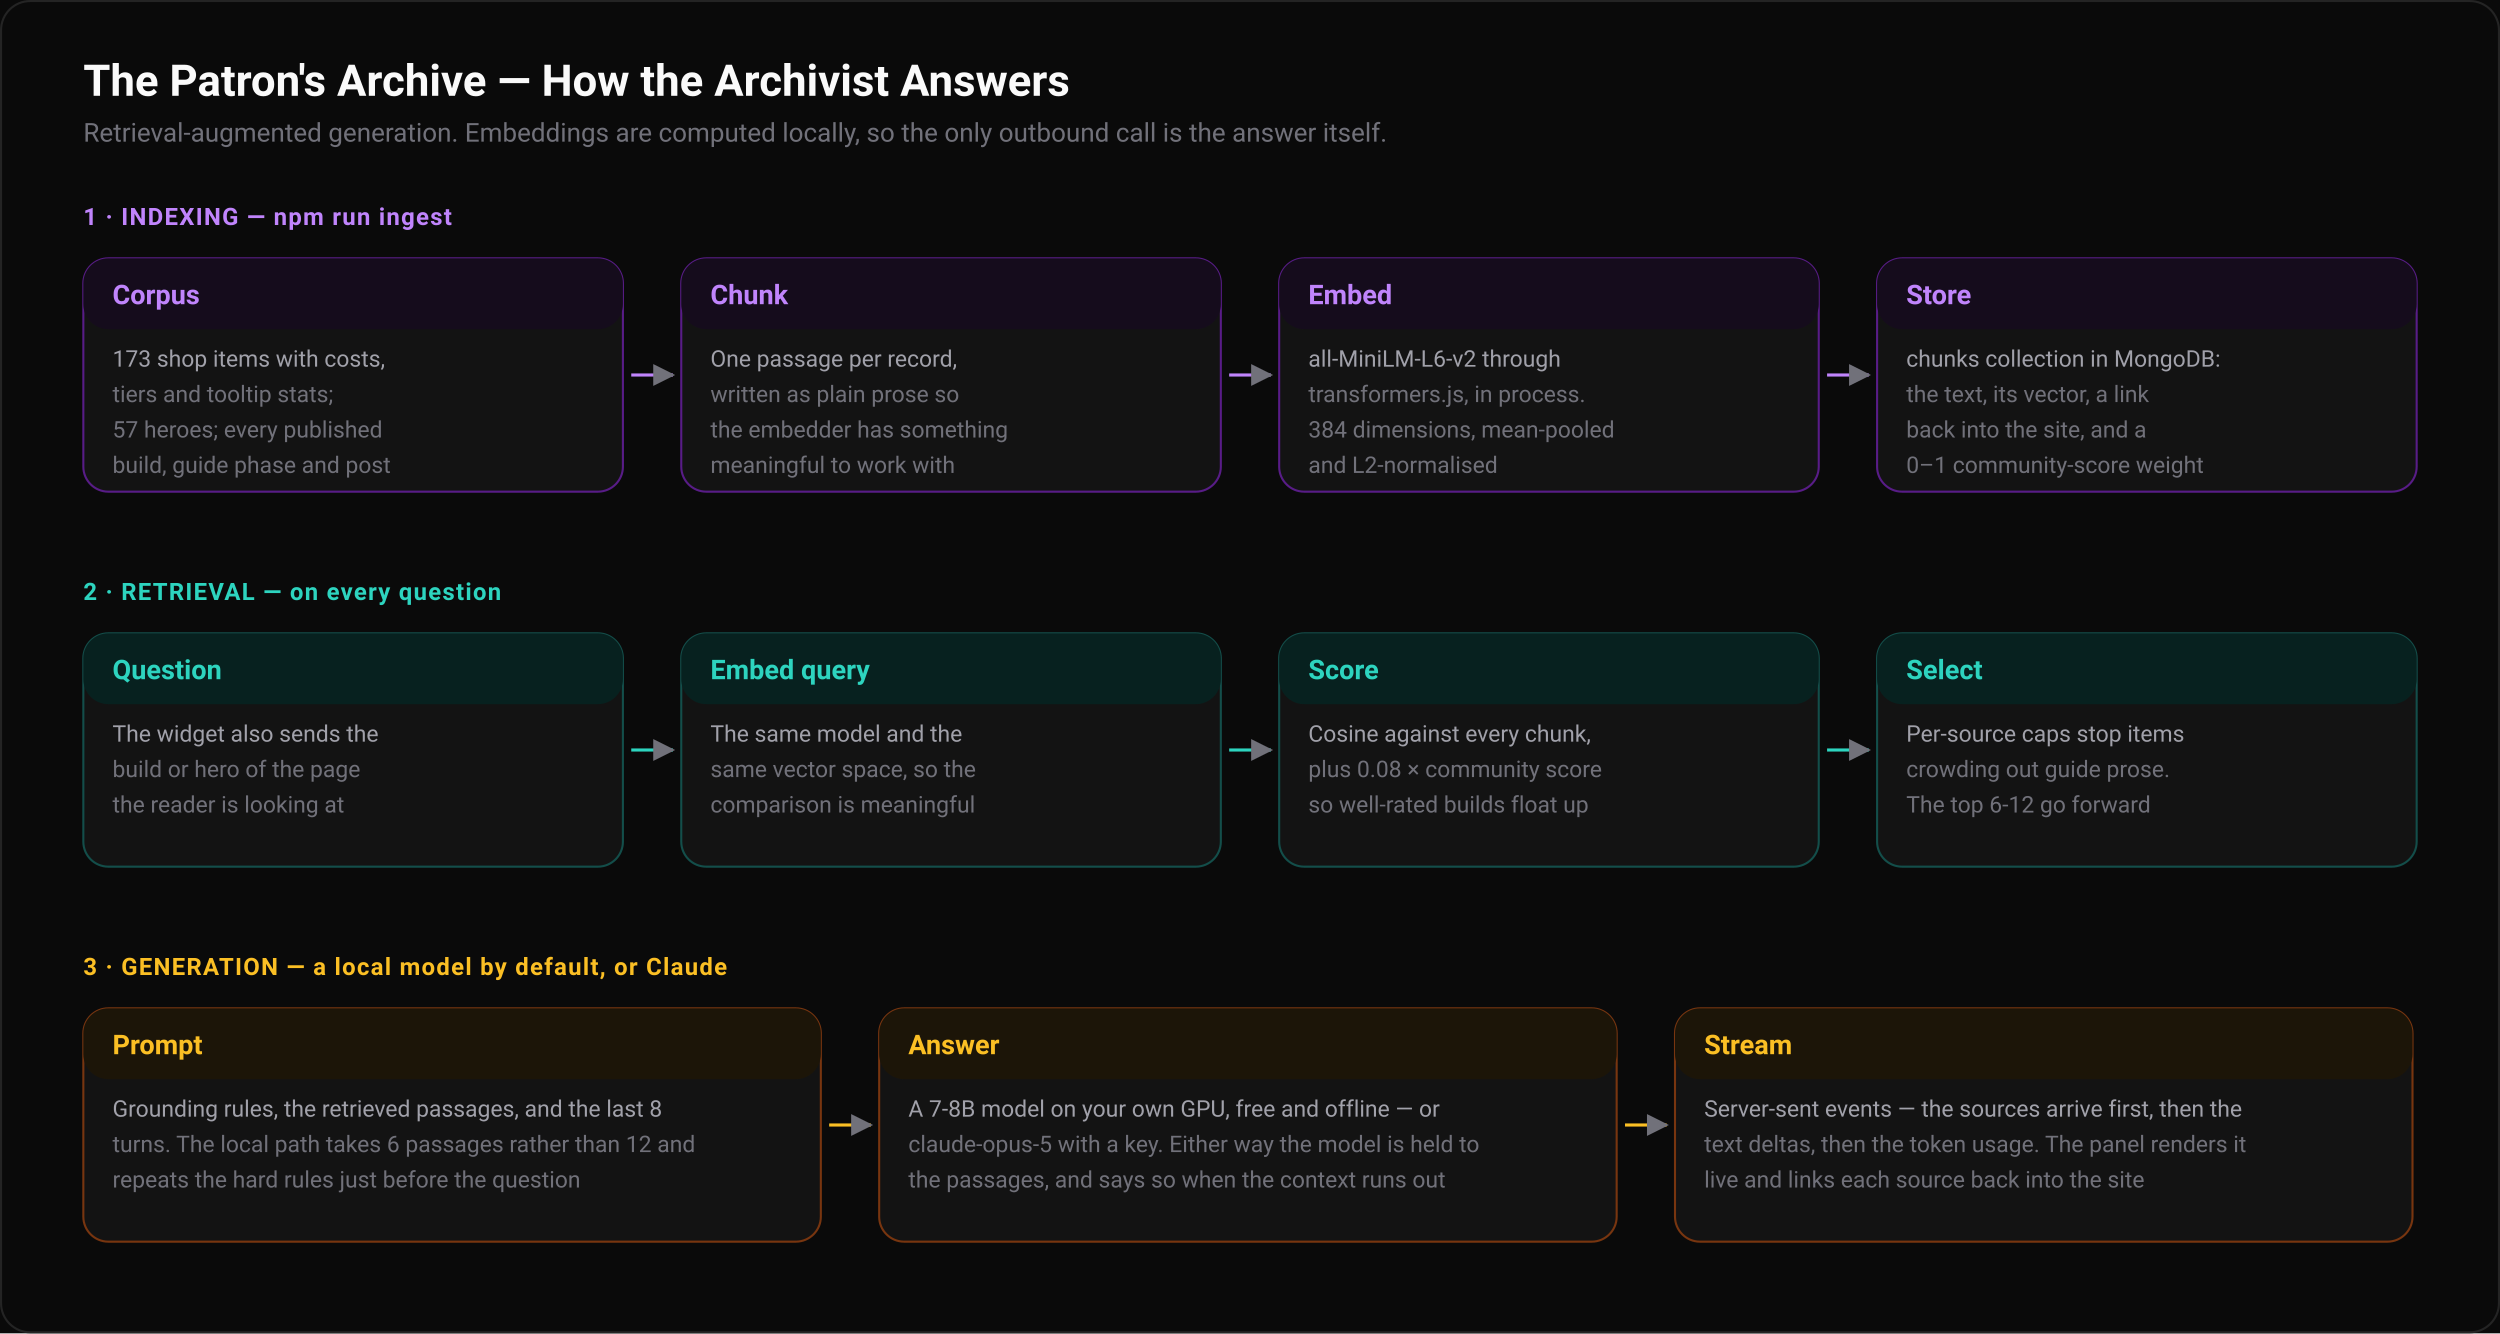
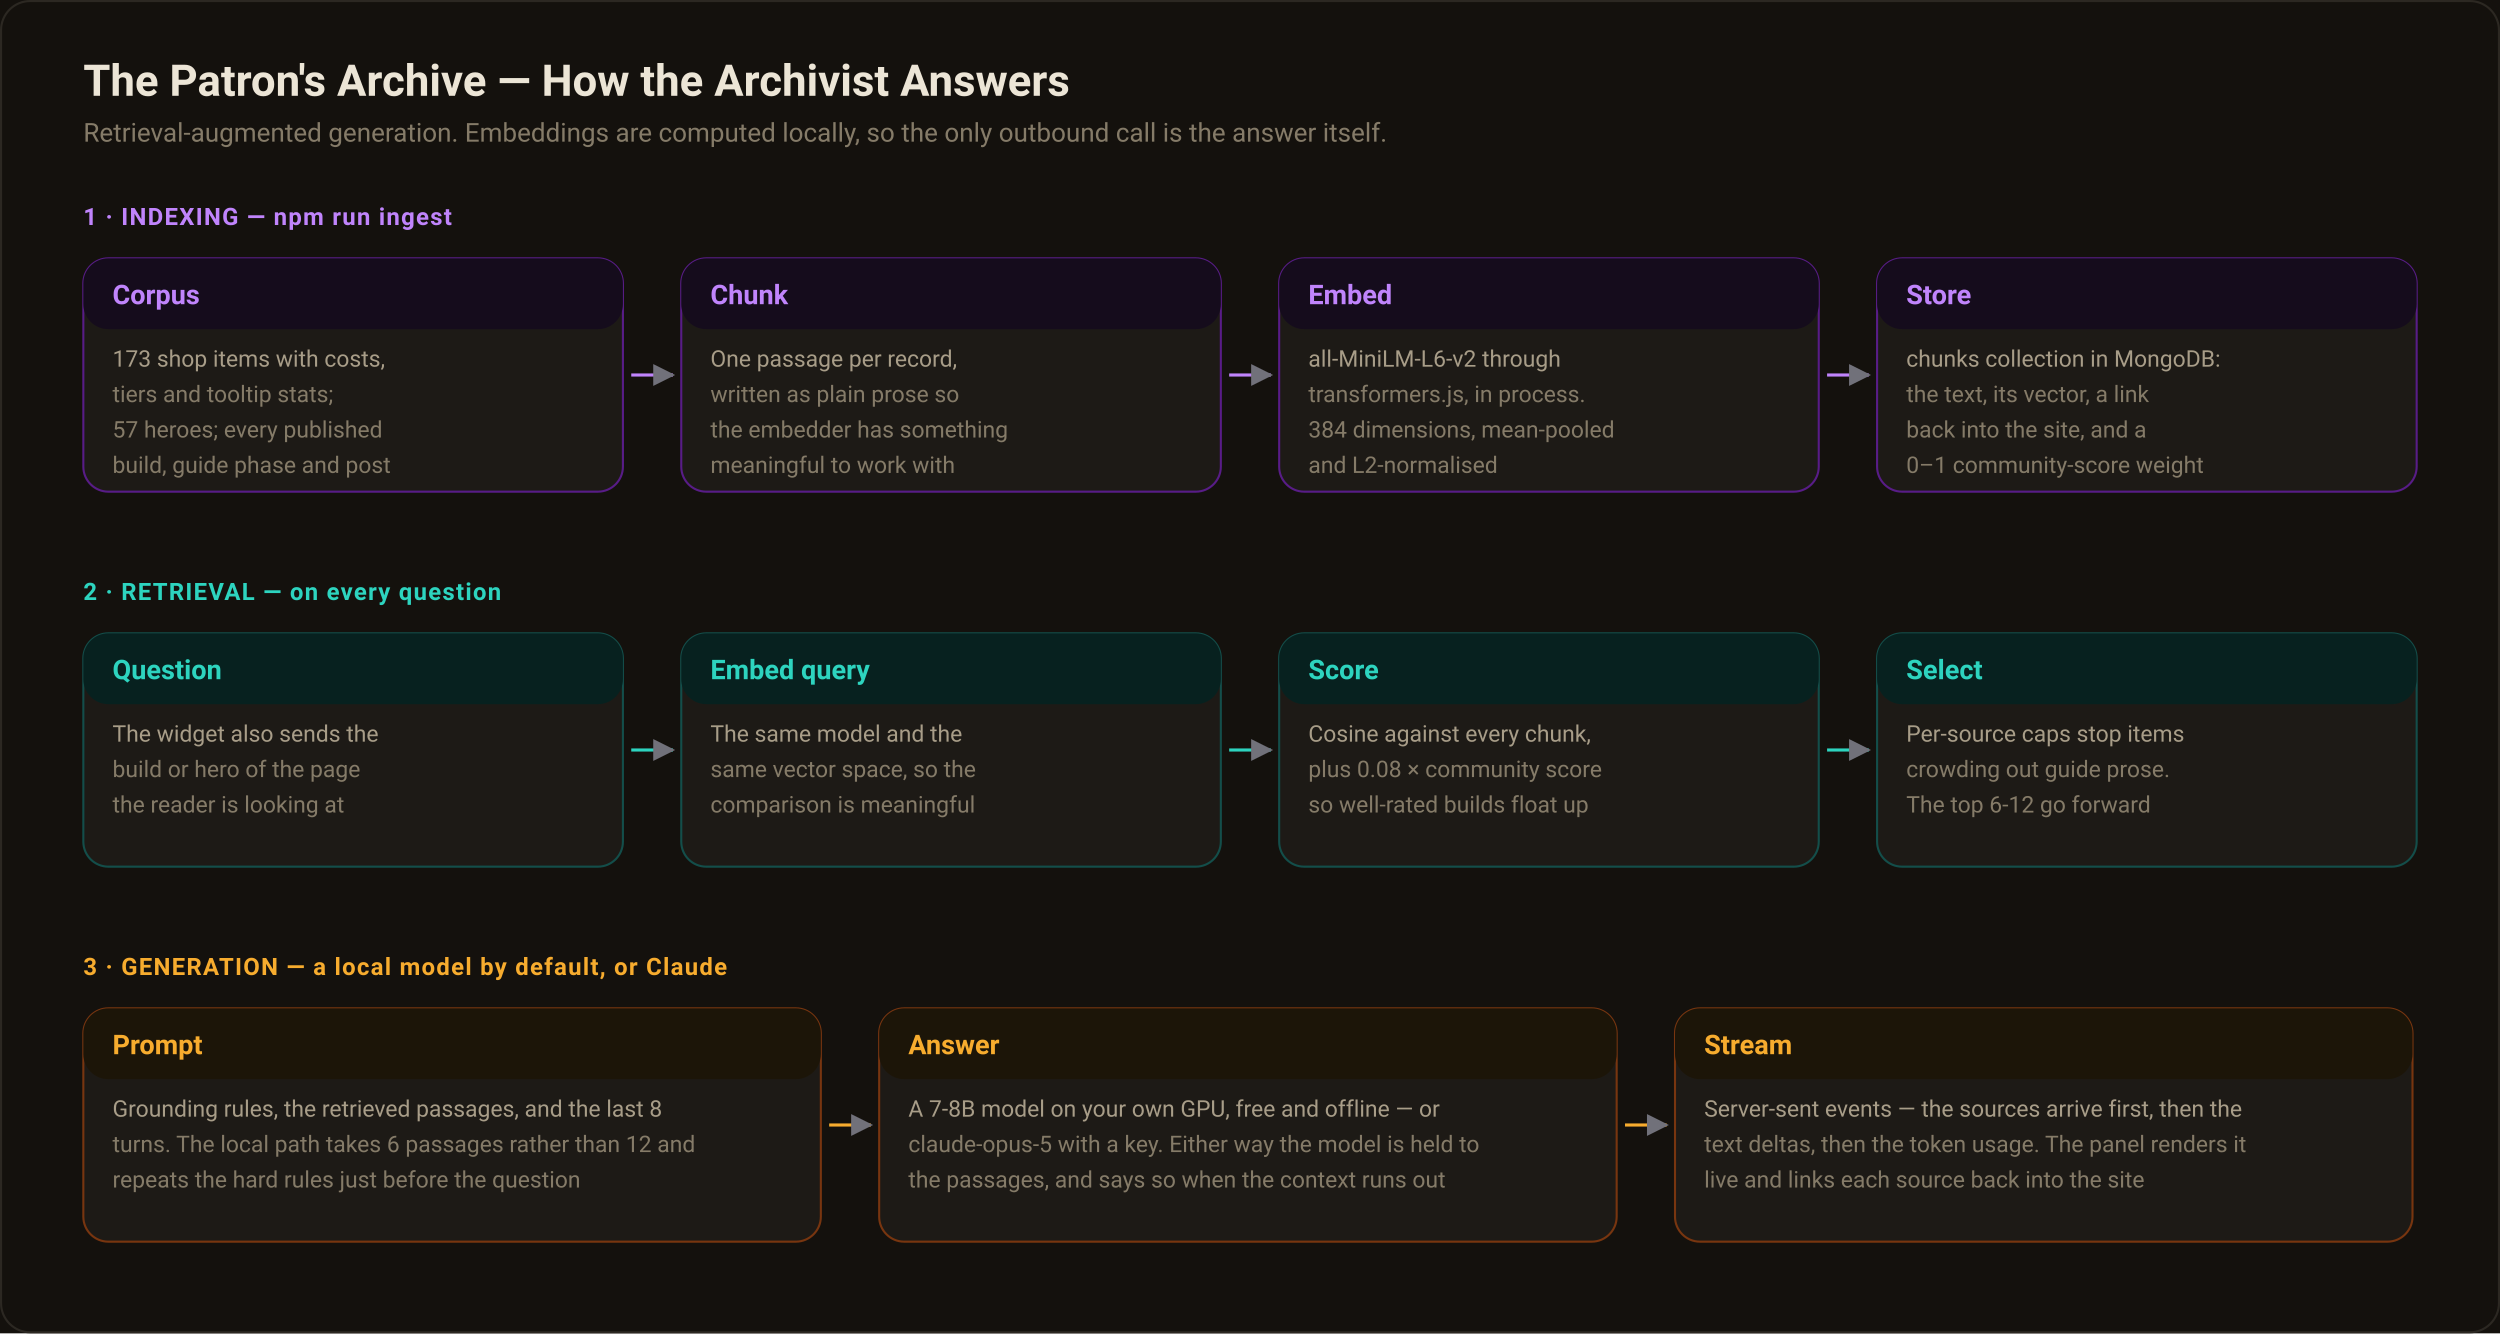
<svg xmlns="http://www.w3.org/2000/svg" width="1200" height="640" viewBox="0 0 1200 640" role="img">
  <defs>
    <marker id="ar" viewBox="0 0 10 10" refX="9" refY="5" markerWidth="7" markerHeight="7" orient="auto-start-reverse">
      <path d="M 0 0 L 10 5 L 0 10 z" fill="#71717a" />
    </marker>
  </defs>
-   <rect width="1200" height="640" fill="#0a0a0a" />
-   <rect x="0.5" y="0.5" width="1199" height="639" rx="14" fill="none" stroke="#242424" />
-   <text x="40" y="46" font-family="ui-sans-serif,-apple-system,'Segoe UI',Roboto,Helvetica,Arial,sans-serif" font-size="21" fill="#fafafa" font-weight="700">The Patron's Archive — How the Archivist Answers</text>
-   <text x="40" y="68" font-family="ui-sans-serif,-apple-system,'Segoe UI',Roboto,Helvetica,Arial,sans-serif" font-size="12.5" fill="#71717a" font-weight="400">Retrieval-augmented generation. Embeddings are computed locally, so the only outbound call is the answer itself.</text>
+   <rect width="1200" height="640" fill="#14110d" />
+   <rect x="0.5" y="0.5" width="1199" height="639" rx="14" fill="none" stroke="#2c2822" />
+   <text x="40" y="46" font-family="ui-sans-serif,-apple-system,'Segoe UI',Roboto,Helvetica,Arial,sans-serif" font-size="21" fill="#ece5d6" font-weight="700">The Patron's Archive — How the Archivist Answers</text>
+   <text x="40" y="68" font-family="ui-sans-serif,-apple-system,'Segoe UI',Roboto,Helvetica,Arial,sans-serif" font-size="12.5" fill="#857b68" font-weight="400">Retrieval-augmented generation. Embeddings are computed locally, so the only outbound call is the answer itself.</text>
  <text x="40" y="108" font-family="ui-sans-serif,-apple-system,'Segoe UI',Roboto,Helvetica,Arial,sans-serif" font-size="11.5" fill="#c084fc" font-weight="600" letter-spacing="0.6">1 · INDEXING — npm run ingest</text>
-   <rect x="40" y="124" width="259" height="112" rx="12" fill="#131313" stroke="#581c87" />
+   <rect x="40" y="124" width="259" height="112" rx="12" fill="#1d1a16" stroke="#581c87" />
  <rect x="40" y="124" width="259" height="34" rx="12" fill="#150c1c" />
  <text x="54" y="146" font-family="ui-sans-serif,-apple-system,'Segoe UI',Roboto,Helvetica,Arial,sans-serif" font-size="13" fill="#c084fc" font-weight="700">Corpus</text>
-   <text x="54" y="176" font-family="ui-sans-serif,-apple-system,'Segoe UI',Roboto,Helvetica,Arial,sans-serif" font-size="11" fill="#a1a1aa" font-weight="400">173 shop items with costs,</text>
-   <text x="54" y="193" font-family="ui-sans-serif,-apple-system,'Segoe UI',Roboto,Helvetica,Arial,sans-serif" font-size="11" fill="#71717a" font-weight="400">tiers and tooltip stats;</text>
-   <text x="54" y="210" font-family="ui-sans-serif,-apple-system,'Segoe UI',Roboto,Helvetica,Arial,sans-serif" font-size="11" fill="#71717a" font-weight="400">57 heroes; every published</text>
-   <text x="54" y="227" font-family="ui-sans-serif,-apple-system,'Segoe UI',Roboto,Helvetica,Arial,sans-serif" font-size="11" fill="#71717a" font-weight="400">build, guide phase and post</text>
+   <text x="54" y="176" font-family="ui-sans-serif,-apple-system,'Segoe UI',Roboto,Helvetica,Arial,sans-serif" font-size="11" fill="#a89d88" font-weight="400">173 shop items with costs,</text>
+   <text x="54" y="193" font-family="ui-sans-serif,-apple-system,'Segoe UI',Roboto,Helvetica,Arial,sans-serif" font-size="11" fill="#857b68" font-weight="400">tiers and tooltip stats;</text>
+   <text x="54" y="210" font-family="ui-sans-serif,-apple-system,'Segoe UI',Roboto,Helvetica,Arial,sans-serif" font-size="11" fill="#857b68" font-weight="400">57 heroes; every published</text>
+   <text x="54" y="227" font-family="ui-sans-serif,-apple-system,'Segoe UI',Roboto,Helvetica,Arial,sans-serif" font-size="11" fill="#857b68" font-weight="400">build, guide phase and post</text>
  <line x1="303" y1="180" x2="323" y2="180" stroke="#c084fc" stroke-width="1.5" marker-end="url(#ar)" />
-   <rect x="327" y="124" width="259" height="112" rx="12" fill="#131313" stroke="#581c87" />
+   <rect x="327" y="124" width="259" height="112" rx="12" fill="#1d1a16" stroke="#581c87" />
  <rect x="327" y="124" width="259" height="34" rx="12" fill="#150c1c" />
  <text x="341" y="146" font-family="ui-sans-serif,-apple-system,'Segoe UI',Roboto,Helvetica,Arial,sans-serif" font-size="13" fill="#c084fc" font-weight="700">Chunk</text>
-   <text x="341" y="176" font-family="ui-sans-serif,-apple-system,'Segoe UI',Roboto,Helvetica,Arial,sans-serif" font-size="11" fill="#a1a1aa" font-weight="400">One passage per record,</text>
-   <text x="341" y="193" font-family="ui-sans-serif,-apple-system,'Segoe UI',Roboto,Helvetica,Arial,sans-serif" font-size="11" fill="#71717a" font-weight="400">written as plain prose so</text>
-   <text x="341" y="210" font-family="ui-sans-serif,-apple-system,'Segoe UI',Roboto,Helvetica,Arial,sans-serif" font-size="11" fill="#71717a" font-weight="400">the embedder has something</text>
-   <text x="341" y="227" font-family="ui-sans-serif,-apple-system,'Segoe UI',Roboto,Helvetica,Arial,sans-serif" font-size="11" fill="#71717a" font-weight="400">meaningful to work with</text>
+   <text x="341" y="176" font-family="ui-sans-serif,-apple-system,'Segoe UI',Roboto,Helvetica,Arial,sans-serif" font-size="11" fill="#a89d88" font-weight="400">One passage per record,</text>
+   <text x="341" y="193" font-family="ui-sans-serif,-apple-system,'Segoe UI',Roboto,Helvetica,Arial,sans-serif" font-size="11" fill="#857b68" font-weight="400">written as plain prose so</text>
+   <text x="341" y="210" font-family="ui-sans-serif,-apple-system,'Segoe UI',Roboto,Helvetica,Arial,sans-serif" font-size="11" fill="#857b68" font-weight="400">the embedder has something</text>
+   <text x="341" y="227" font-family="ui-sans-serif,-apple-system,'Segoe UI',Roboto,Helvetica,Arial,sans-serif" font-size="11" fill="#857b68" font-weight="400">meaningful to work with</text>
  <line x1="590" y1="180" x2="610" y2="180" stroke="#c084fc" stroke-width="1.5" marker-end="url(#ar)" />
-   <rect x="614" y="124" width="259" height="112" rx="12" fill="#131313" stroke="#581c87" />
+   <rect x="614" y="124" width="259" height="112" rx="12" fill="#1d1a16" stroke="#581c87" />
  <rect x="614" y="124" width="259" height="34" rx="12" fill="#150c1c" />
  <text x="628" y="146" font-family="ui-sans-serif,-apple-system,'Segoe UI',Roboto,Helvetica,Arial,sans-serif" font-size="13" fill="#c084fc" font-weight="700">Embed</text>
-   <text x="628" y="176" font-family="ui-sans-serif,-apple-system,'Segoe UI',Roboto,Helvetica,Arial,sans-serif" font-size="11" fill="#a1a1aa" font-weight="400">all-MiniLM-L6-v2 through</text>
-   <text x="628" y="193" font-family="ui-sans-serif,-apple-system,'Segoe UI',Roboto,Helvetica,Arial,sans-serif" font-size="11" fill="#71717a" font-weight="400">transformers.js, in process.</text>
-   <text x="628" y="210" font-family="ui-sans-serif,-apple-system,'Segoe UI',Roboto,Helvetica,Arial,sans-serif" font-size="11" fill="#71717a" font-weight="400">384 dimensions, mean-pooled</text>
-   <text x="628" y="227" font-family="ui-sans-serif,-apple-system,'Segoe UI',Roboto,Helvetica,Arial,sans-serif" font-size="11" fill="#71717a" font-weight="400">and L2-normalised</text>
+   <text x="628" y="176" font-family="ui-sans-serif,-apple-system,'Segoe UI',Roboto,Helvetica,Arial,sans-serif" font-size="11" fill="#a89d88" font-weight="400">all-MiniLM-L6-v2 through</text>
+   <text x="628" y="193" font-family="ui-sans-serif,-apple-system,'Segoe UI',Roboto,Helvetica,Arial,sans-serif" font-size="11" fill="#857b68" font-weight="400">transformers.js, in process.</text>
+   <text x="628" y="210" font-family="ui-sans-serif,-apple-system,'Segoe UI',Roboto,Helvetica,Arial,sans-serif" font-size="11" fill="#857b68" font-weight="400">384 dimensions, mean-pooled</text>
+   <text x="628" y="227" font-family="ui-sans-serif,-apple-system,'Segoe UI',Roboto,Helvetica,Arial,sans-serif" font-size="11" fill="#857b68" font-weight="400">and L2-normalised</text>
  <line x1="877" y1="180" x2="897" y2="180" stroke="#c084fc" stroke-width="1.5" marker-end="url(#ar)" />
-   <rect x="901" y="124" width="259" height="112" rx="12" fill="#131313" stroke="#581c87" />
+   <rect x="901" y="124" width="259" height="112" rx="12" fill="#1d1a16" stroke="#581c87" />
  <rect x="901" y="124" width="259" height="34" rx="12" fill="#150c1c" />
  <text x="915" y="146" font-family="ui-sans-serif,-apple-system,'Segoe UI',Roboto,Helvetica,Arial,sans-serif" font-size="13" fill="#c084fc" font-weight="700">Store</text>
-   <text x="915" y="176" font-family="ui-sans-serif,-apple-system,'Segoe UI',Roboto,Helvetica,Arial,sans-serif" font-size="11" fill="#a1a1aa" font-weight="400">chunks collection in MongoDB:</text>
-   <text x="915" y="193" font-family="ui-sans-serif,-apple-system,'Segoe UI',Roboto,Helvetica,Arial,sans-serif" font-size="11" fill="#71717a" font-weight="400">the text, its vector, a link</text>
-   <text x="915" y="210" font-family="ui-sans-serif,-apple-system,'Segoe UI',Roboto,Helvetica,Arial,sans-serif" font-size="11" fill="#71717a" font-weight="400">back into the site, and a</text>
-   <text x="915" y="227" font-family="ui-sans-serif,-apple-system,'Segoe UI',Roboto,Helvetica,Arial,sans-serif" font-size="11" fill="#71717a" font-weight="400">0–1 community-score weight</text>
+   <text x="915" y="176" font-family="ui-sans-serif,-apple-system,'Segoe UI',Roboto,Helvetica,Arial,sans-serif" font-size="11" fill="#a89d88" font-weight="400">chunks collection in MongoDB:</text>
+   <text x="915" y="193" font-family="ui-sans-serif,-apple-system,'Segoe UI',Roboto,Helvetica,Arial,sans-serif" font-size="11" fill="#857b68" font-weight="400">the text, its vector, a link</text>
+   <text x="915" y="210" font-family="ui-sans-serif,-apple-system,'Segoe UI',Roboto,Helvetica,Arial,sans-serif" font-size="11" fill="#857b68" font-weight="400">back into the site, and a</text>
+   <text x="915" y="227" font-family="ui-sans-serif,-apple-system,'Segoe UI',Roboto,Helvetica,Arial,sans-serif" font-size="11" fill="#857b68" font-weight="400">0–1 community-score weight</text>
  <text x="40" y="288" font-family="ui-sans-serif,-apple-system,'Segoe UI',Roboto,Helvetica,Arial,sans-serif" font-size="11.5" fill="#2dd4bf" font-weight="600" letter-spacing="0.6">2 · RETRIEVAL — on every question</text>
-   <rect x="40" y="304" width="259" height="112" rx="12" fill="#131313" stroke="#134e4a" />
+   <rect x="40" y="304" width="259" height="112" rx="12" fill="#1d1a16" stroke="#134e4a" />
  <rect x="40" y="304" width="259" height="34" rx="12" fill="#07211f" />
  <text x="54" y="326" font-family="ui-sans-serif,-apple-system,'Segoe UI',Roboto,Helvetica,Arial,sans-serif" font-size="13" fill="#2dd4bf" font-weight="700">Question</text>
-   <text x="54" y="356" font-family="ui-sans-serif,-apple-system,'Segoe UI',Roboto,Helvetica,Arial,sans-serif" font-size="11" fill="#a1a1aa" font-weight="400">The widget also sends the</text>
-   <text x="54" y="373" font-family="ui-sans-serif,-apple-system,'Segoe UI',Roboto,Helvetica,Arial,sans-serif" font-size="11" fill="#71717a" font-weight="400">build or hero of the page</text>
-   <text x="54" y="390" font-family="ui-sans-serif,-apple-system,'Segoe UI',Roboto,Helvetica,Arial,sans-serif" font-size="11" fill="#71717a" font-weight="400">the reader is looking at</text>
+   <text x="54" y="356" font-family="ui-sans-serif,-apple-system,'Segoe UI',Roboto,Helvetica,Arial,sans-serif" font-size="11" fill="#a89d88" font-weight="400">The widget also sends the</text>
+   <text x="54" y="373" font-family="ui-sans-serif,-apple-system,'Segoe UI',Roboto,Helvetica,Arial,sans-serif" font-size="11" fill="#857b68" font-weight="400">build or hero of the page</text>
+   <text x="54" y="390" font-family="ui-sans-serif,-apple-system,'Segoe UI',Roboto,Helvetica,Arial,sans-serif" font-size="11" fill="#857b68" font-weight="400">the reader is looking at</text>
  <line x1="303" y1="360" x2="323" y2="360" stroke="#2dd4bf" stroke-width="1.5" marker-end="url(#ar)" />
-   <rect x="327" y="304" width="259" height="112" rx="12" fill="#131313" stroke="#134e4a" />
+   <rect x="327" y="304" width="259" height="112" rx="12" fill="#1d1a16" stroke="#134e4a" />
  <rect x="327" y="304" width="259" height="34" rx="12" fill="#07211f" />
  <text x="341" y="326" font-family="ui-sans-serif,-apple-system,'Segoe UI',Roboto,Helvetica,Arial,sans-serif" font-size="13" fill="#2dd4bf" font-weight="700">Embed query</text>
-   <text x="341" y="356" font-family="ui-sans-serif,-apple-system,'Segoe UI',Roboto,Helvetica,Arial,sans-serif" font-size="11" fill="#a1a1aa" font-weight="400">The same model and the</text>
-   <text x="341" y="373" font-family="ui-sans-serif,-apple-system,'Segoe UI',Roboto,Helvetica,Arial,sans-serif" font-size="11" fill="#71717a" font-weight="400">same vector space, so the</text>
-   <text x="341" y="390" font-family="ui-sans-serif,-apple-system,'Segoe UI',Roboto,Helvetica,Arial,sans-serif" font-size="11" fill="#71717a" font-weight="400">comparison is meaningful</text>
+   <text x="341" y="356" font-family="ui-sans-serif,-apple-system,'Segoe UI',Roboto,Helvetica,Arial,sans-serif" font-size="11" fill="#a89d88" font-weight="400">The same model and the</text>
+   <text x="341" y="373" font-family="ui-sans-serif,-apple-system,'Segoe UI',Roboto,Helvetica,Arial,sans-serif" font-size="11" fill="#857b68" font-weight="400">same vector space, so the</text>
+   <text x="341" y="390" font-family="ui-sans-serif,-apple-system,'Segoe UI',Roboto,Helvetica,Arial,sans-serif" font-size="11" fill="#857b68" font-weight="400">comparison is meaningful</text>
  <line x1="590" y1="360" x2="610" y2="360" stroke="#2dd4bf" stroke-width="1.5" marker-end="url(#ar)" />
-   <rect x="614" y="304" width="259" height="112" rx="12" fill="#131313" stroke="#134e4a" />
+   <rect x="614" y="304" width="259" height="112" rx="12" fill="#1d1a16" stroke="#134e4a" />
  <rect x="614" y="304" width="259" height="34" rx="12" fill="#07211f" />
  <text x="628" y="326" font-family="ui-sans-serif,-apple-system,'Segoe UI',Roboto,Helvetica,Arial,sans-serif" font-size="13" fill="#2dd4bf" font-weight="700">Score</text>
-   <text x="628" y="356" font-family="ui-sans-serif,-apple-system,'Segoe UI',Roboto,Helvetica,Arial,sans-serif" font-size="11" fill="#a1a1aa" font-weight="400">Cosine against every chunk,</text>
-   <text x="628" y="373" font-family="ui-sans-serif,-apple-system,'Segoe UI',Roboto,Helvetica,Arial,sans-serif" font-size="11" fill="#71717a" font-weight="400">plus 0.08 × community score</text>
-   <text x="628" y="390" font-family="ui-sans-serif,-apple-system,'Segoe UI',Roboto,Helvetica,Arial,sans-serif" font-size="11" fill="#71717a" font-weight="400">so well-rated builds float up</text>
+   <text x="628" y="356" font-family="ui-sans-serif,-apple-system,'Segoe UI',Roboto,Helvetica,Arial,sans-serif" font-size="11" fill="#a89d88" font-weight="400">Cosine against every chunk,</text>
+   <text x="628" y="373" font-family="ui-sans-serif,-apple-system,'Segoe UI',Roboto,Helvetica,Arial,sans-serif" font-size="11" fill="#857b68" font-weight="400">plus 0.08 × community score</text>
+   <text x="628" y="390" font-family="ui-sans-serif,-apple-system,'Segoe UI',Roboto,Helvetica,Arial,sans-serif" font-size="11" fill="#857b68" font-weight="400">so well-rated builds float up</text>
  <line x1="877" y1="360" x2="897" y2="360" stroke="#2dd4bf" stroke-width="1.5" marker-end="url(#ar)" />
-   <rect x="901" y="304" width="259" height="112" rx="12" fill="#131313" stroke="#134e4a" />
+   <rect x="901" y="304" width="259" height="112" rx="12" fill="#1d1a16" stroke="#134e4a" />
  <rect x="901" y="304" width="259" height="34" rx="12" fill="#07211f" />
  <text x="915" y="326" font-family="ui-sans-serif,-apple-system,'Segoe UI',Roboto,Helvetica,Arial,sans-serif" font-size="13" fill="#2dd4bf" font-weight="700">Select</text>
-   <text x="915" y="356" font-family="ui-sans-serif,-apple-system,'Segoe UI',Roboto,Helvetica,Arial,sans-serif" font-size="11" fill="#a1a1aa" font-weight="400">Per-source caps stop items</text>
-   <text x="915" y="373" font-family="ui-sans-serif,-apple-system,'Segoe UI',Roboto,Helvetica,Arial,sans-serif" font-size="11" fill="#71717a" font-weight="400">crowding out guide prose.</text>
-   <text x="915" y="390" font-family="ui-sans-serif,-apple-system,'Segoe UI',Roboto,Helvetica,Arial,sans-serif" font-size="11" fill="#71717a" font-weight="400">The top 6-12 go forward</text>
-   <text x="40" y="468" font-family="ui-sans-serif,-apple-system,'Segoe UI',Roboto,Helvetica,Arial,sans-serif" font-size="11.5" fill="#fbbf24" font-weight="600" letter-spacing="0.6">3 · GENERATION — a local model by default, or Claude</text>
-   <rect x="40" y="484" width="354" height="112" rx="12" fill="#131313" stroke="#78350f" />
+   <text x="915" y="356" font-family="ui-sans-serif,-apple-system,'Segoe UI',Roboto,Helvetica,Arial,sans-serif" font-size="11" fill="#a89d88" font-weight="400">Per-source caps stop items</text>
+   <text x="915" y="373" font-family="ui-sans-serif,-apple-system,'Segoe UI',Roboto,Helvetica,Arial,sans-serif" font-size="11" fill="#857b68" font-weight="400">crowding out guide prose.</text>
+   <text x="915" y="390" font-family="ui-sans-serif,-apple-system,'Segoe UI',Roboto,Helvetica,Arial,sans-serif" font-size="11" fill="#857b68" font-weight="400">The top 6-12 go forward</text>
+   <text x="40" y="468" font-family="ui-sans-serif,-apple-system,'Segoe UI',Roboto,Helvetica,Arial,sans-serif" font-size="11.5" fill="#f7ac2e" font-weight="600" letter-spacing="0.6">3 · GENERATION — a local model by default, or Claude</text>
+   <rect x="40" y="484" width="354" height="112" rx="12" fill="#1d1a16" stroke="#78350f" />
  <rect x="40" y="484" width="354" height="34" rx="12" fill="#1c1508" />
-   <text x="54" y="506" font-family="ui-sans-serif,-apple-system,'Segoe UI',Roboto,Helvetica,Arial,sans-serif" font-size="13" fill="#fbbf24" font-weight="700">Prompt</text>
-   <text x="54" y="536" font-family="ui-sans-serif,-apple-system,'Segoe UI',Roboto,Helvetica,Arial,sans-serif" font-size="11" fill="#a1a1aa" font-weight="400">Grounding rules, the retrieved passages, and the last 8</text>
-   <text x="54" y="553" font-family="ui-sans-serif,-apple-system,'Segoe UI',Roboto,Helvetica,Arial,sans-serif" font-size="11" fill="#71717a" font-weight="400">turns. The local path takes 6 passages rather than 12 and</text>
-   <text x="54" y="570" font-family="ui-sans-serif,-apple-system,'Segoe UI',Roboto,Helvetica,Arial,sans-serif" font-size="11" fill="#71717a" font-weight="400">repeats the hard rules just before the question</text>
-   <line x1="398" y1="540" x2="418" y2="540" stroke="#fbbf24" stroke-width="1.5" marker-end="url(#ar)" />
-   <rect x="422" y="484" width="354" height="112" rx="12" fill="#131313" stroke="#78350f" />
+   <text x="54" y="506" font-family="ui-sans-serif,-apple-system,'Segoe UI',Roboto,Helvetica,Arial,sans-serif" font-size="13" fill="#f7ac2e" font-weight="700">Prompt</text>
+   <text x="54" y="536" font-family="ui-sans-serif,-apple-system,'Segoe UI',Roboto,Helvetica,Arial,sans-serif" font-size="11" fill="#a89d88" font-weight="400">Grounding rules, the retrieved passages, and the last 8</text>
+   <text x="54" y="553" font-family="ui-sans-serif,-apple-system,'Segoe UI',Roboto,Helvetica,Arial,sans-serif" font-size="11" fill="#857b68" font-weight="400">turns. The local path takes 6 passages rather than 12 and</text>
+   <text x="54" y="570" font-family="ui-sans-serif,-apple-system,'Segoe UI',Roboto,Helvetica,Arial,sans-serif" font-size="11" fill="#857b68" font-weight="400">repeats the hard rules just before the question</text>
+   <line x1="398" y1="540" x2="418" y2="540" stroke="#f7ac2e" stroke-width="1.5" marker-end="url(#ar)" />
+   <rect x="422" y="484" width="354" height="112" rx="12" fill="#1d1a16" stroke="#78350f" />
  <rect x="422" y="484" width="354" height="34" rx="12" fill="#1c1508" />
-   <text x="436" y="506" font-family="ui-sans-serif,-apple-system,'Segoe UI',Roboto,Helvetica,Arial,sans-serif" font-size="13" fill="#fbbf24" font-weight="700">Answer</text>
-   <text x="436" y="536" font-family="ui-sans-serif,-apple-system,'Segoe UI',Roboto,Helvetica,Arial,sans-serif" font-size="11" fill="#a1a1aa" font-weight="400">A 7-8B model on your own GPU, free and offline — or</text>
-   <text x="436" y="553" font-family="ui-sans-serif,-apple-system,'Segoe UI',Roboto,Helvetica,Arial,sans-serif" font-size="11" fill="#71717a" font-weight="400">claude-opus-5 with a key. Either way the model is held to</text>
-   <text x="436" y="570" font-family="ui-sans-serif,-apple-system,'Segoe UI',Roboto,Helvetica,Arial,sans-serif" font-size="11" fill="#71717a" font-weight="400">the passages, and says so when the context runs out</text>
-   <line x1="780" y1="540" x2="800" y2="540" stroke="#fbbf24" stroke-width="1.5" marker-end="url(#ar)" />
-   <rect x="804" y="484" width="354" height="112" rx="12" fill="#131313" stroke="#78350f" />
+   <text x="436" y="506" font-family="ui-sans-serif,-apple-system,'Segoe UI',Roboto,Helvetica,Arial,sans-serif" font-size="13" fill="#f7ac2e" font-weight="700">Answer</text>
+   <text x="436" y="536" font-family="ui-sans-serif,-apple-system,'Segoe UI',Roboto,Helvetica,Arial,sans-serif" font-size="11" fill="#a89d88" font-weight="400">A 7-8B model on your own GPU, free and offline — or</text>
+   <text x="436" y="553" font-family="ui-sans-serif,-apple-system,'Segoe UI',Roboto,Helvetica,Arial,sans-serif" font-size="11" fill="#857b68" font-weight="400">claude-opus-5 with a key. Either way the model is held to</text>
+   <text x="436" y="570" font-family="ui-sans-serif,-apple-system,'Segoe UI',Roboto,Helvetica,Arial,sans-serif" font-size="11" fill="#857b68" font-weight="400">the passages, and says so when the context runs out</text>
+   <line x1="780" y1="540" x2="800" y2="540" stroke="#f7ac2e" stroke-width="1.5" marker-end="url(#ar)" />
+   <rect x="804" y="484" width="354" height="112" rx="12" fill="#1d1a16" stroke="#78350f" />
  <rect x="804" y="484" width="354" height="34" rx="12" fill="#1c1508" />
-   <text x="818" y="506" font-family="ui-sans-serif,-apple-system,'Segoe UI',Roboto,Helvetica,Arial,sans-serif" font-size="13" fill="#fbbf24" font-weight="700">Stream</text>
-   <text x="818" y="536" font-family="ui-sans-serif,-apple-system,'Segoe UI',Roboto,Helvetica,Arial,sans-serif" font-size="11" fill="#a1a1aa" font-weight="400">Server-sent events — the sources arrive first, then the</text>
-   <text x="818" y="553" font-family="ui-sans-serif,-apple-system,'Segoe UI',Roboto,Helvetica,Arial,sans-serif" font-size="11" fill="#71717a" font-weight="400">text deltas, then the token usage. The panel renders it</text>
-   <text x="818" y="570" font-family="ui-sans-serif,-apple-system,'Segoe UI',Roboto,Helvetica,Arial,sans-serif" font-size="11" fill="#71717a" font-weight="400">live and links each source back into the site</text>
+   <text x="818" y="506" font-family="ui-sans-serif,-apple-system,'Segoe UI',Roboto,Helvetica,Arial,sans-serif" font-size="13" fill="#f7ac2e" font-weight="700">Stream</text>
+   <text x="818" y="536" font-family="ui-sans-serif,-apple-system,'Segoe UI',Roboto,Helvetica,Arial,sans-serif" font-size="11" fill="#a89d88" font-weight="400">Server-sent events — the sources arrive first, then the</text>
+   <text x="818" y="553" font-family="ui-sans-serif,-apple-system,'Segoe UI',Roboto,Helvetica,Arial,sans-serif" font-size="11" fill="#857b68" font-weight="400">text deltas, then the token usage. The panel renders it</text>
+   <text x="818" y="570" font-family="ui-sans-serif,-apple-system,'Segoe UI',Roboto,Helvetica,Arial,sans-serif" font-size="11" fill="#857b68" font-weight="400">live and links each source back into the site</text>
</svg>
